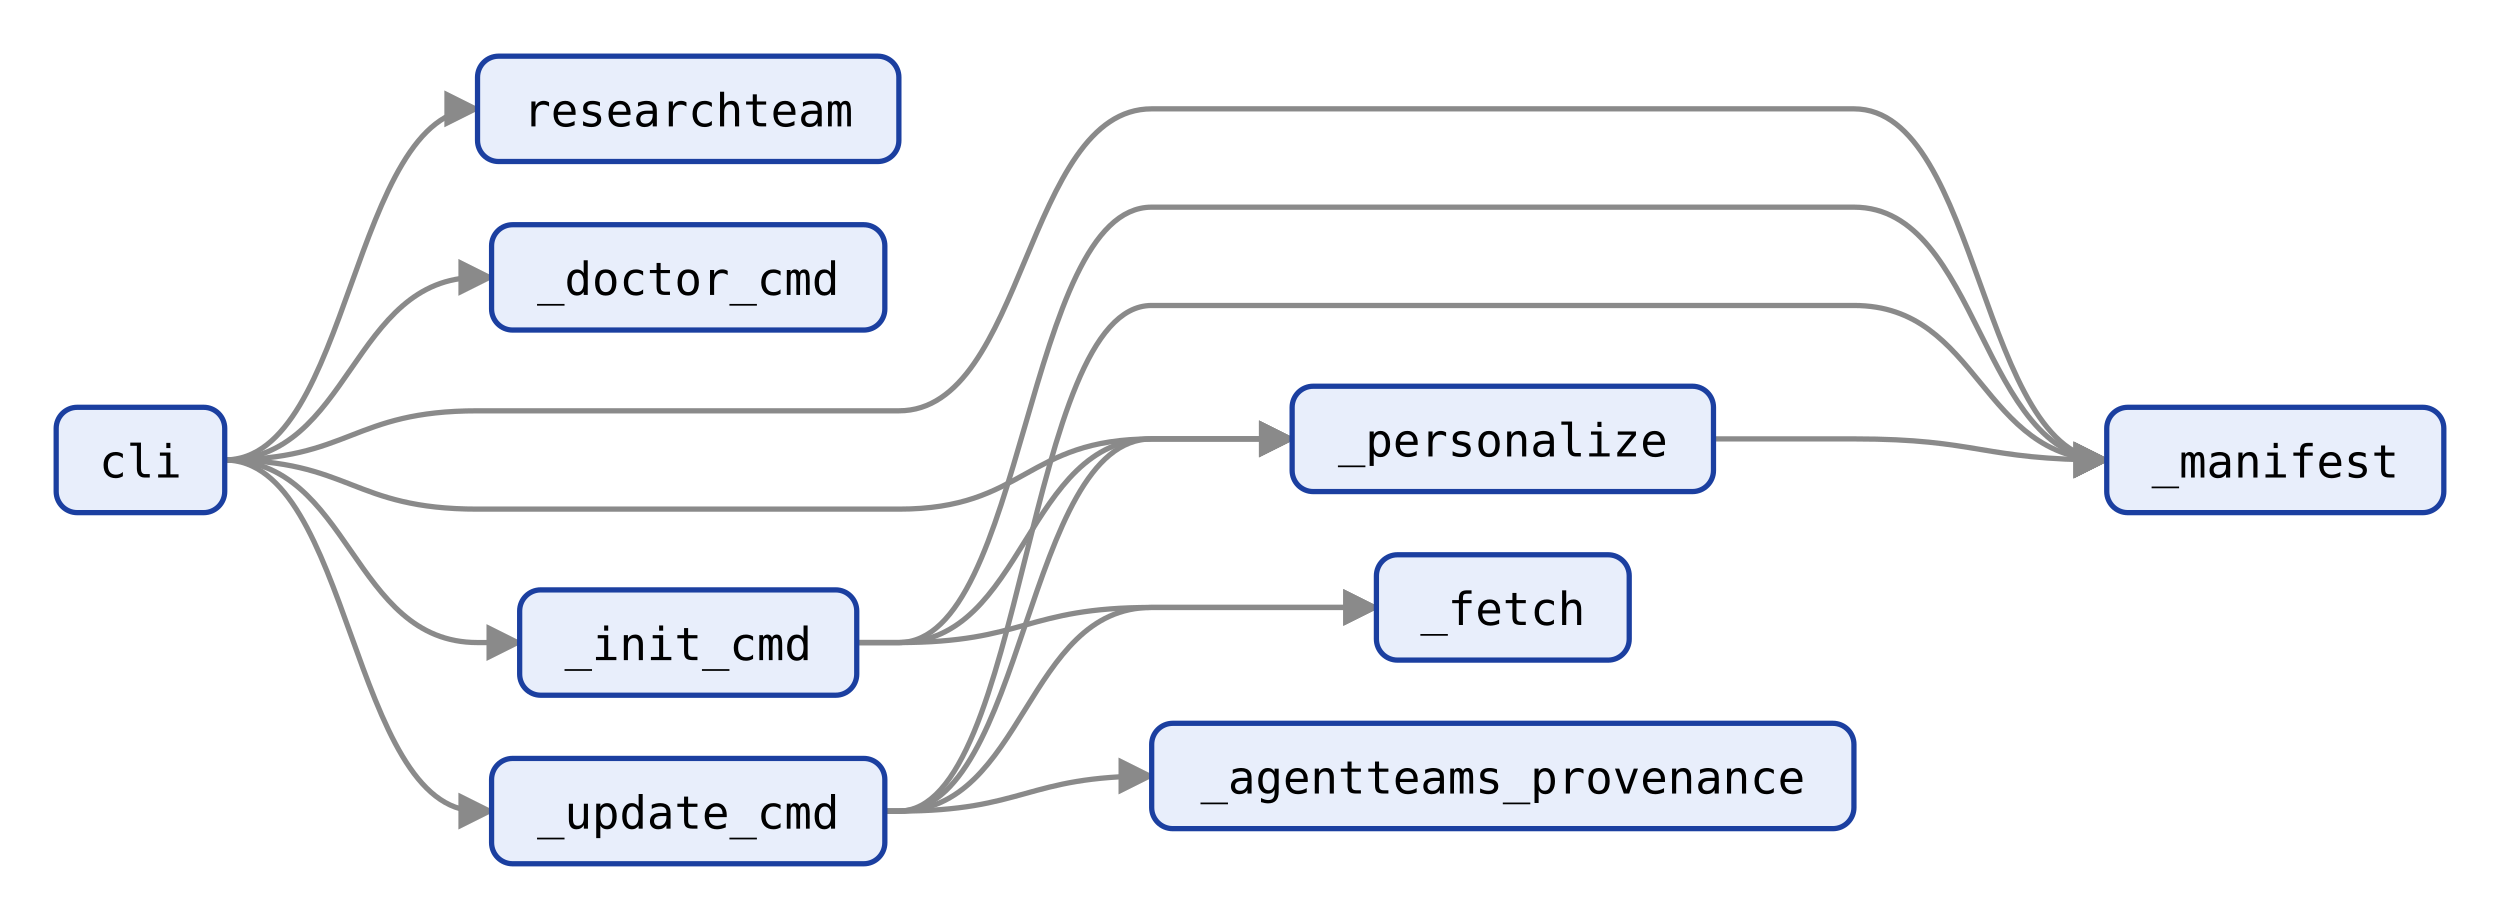
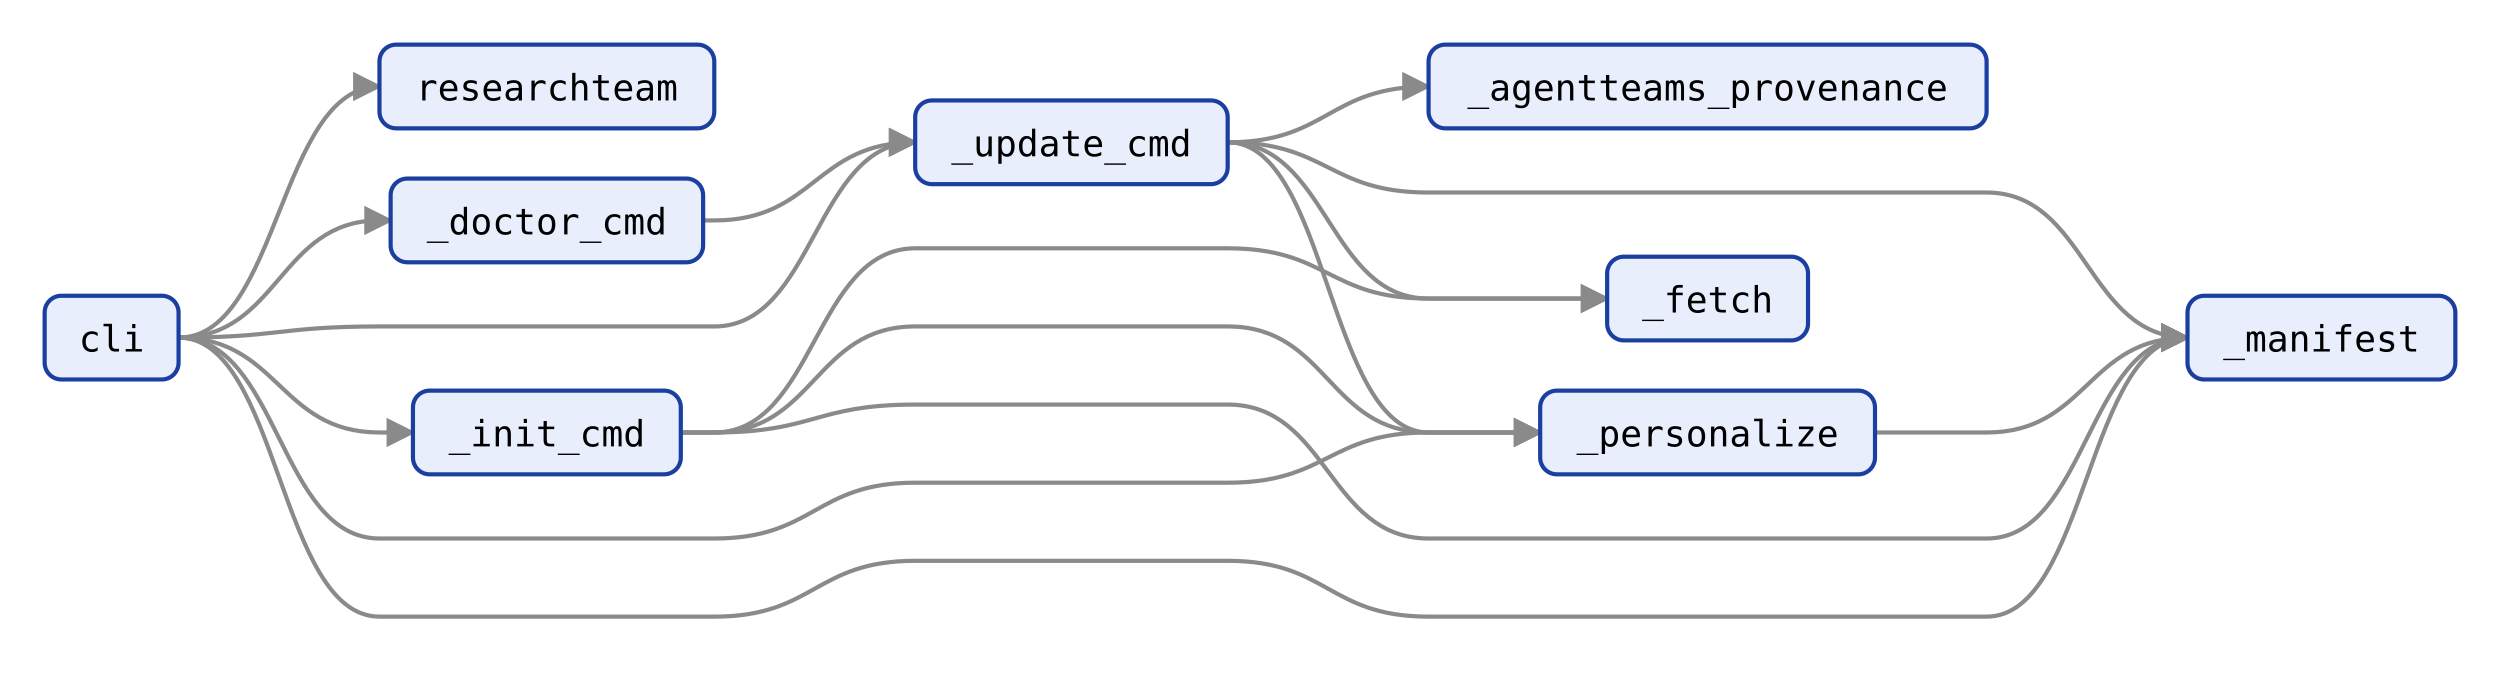
- <svg xmlns="http://www.w3.org/2000/svg" viewBox="0 0 712 262" width="712" height="262" font-family="monospace">
+ <svg xmlns="http://www.w3.org/2000/svg" viewBox="0 0 896 242" width="896" height="242" font-family="monospace">
  <defs>
    <marker id="arrow" viewBox="0 0 10 10" refX="9" refY="5" markerWidth="7" markerHeight="7" orient="auto-start-reverse">
      <polygon points="0,0 10,5 0,10" fill="#8a8a8a" />
    </marker>
  </defs>
-   <path d="M244,183 L256,183 C292,183 292,173 328,173 L392,173" fill="none" stroke="#8a8a8a" stroke-width="1.5" marker-end="url(#arrow)" />
-   <path d="M244,183 L256,183 C292,183 292,59 328,59 L528,59 C564,59 564,131 600,131" fill="none" stroke="#8a8a8a" stroke-width="1.5" marker-end="url(#arrow)" />
-   <path d="M244,183 L256,183 C292,183 292,125 328,125 L368,125" fill="none" stroke="#8a8a8a" stroke-width="1.5" marker-end="url(#arrow)" />
-   <path d="M488,125 L528,125 C564,125 564,131 600,131" fill="none" stroke="#8a8a8a" stroke-width="1.5" marker-end="url(#arrow)" />
-   <path d="M252,231 L256,231 C292,231 292,221 328,221" fill="none" stroke="#8a8a8a" stroke-width="1.5" marker-end="url(#arrow)" />
-   <path d="M252,231 L256,231 C292,231 292,173 328,173 L392,173" fill="none" stroke="#8a8a8a" stroke-width="1.5" marker-end="url(#arrow)" />
-   <path d="M252,231 L256,231 C292,231 292,87 328,87 L528,87 C564,87 564,131 600,131" fill="none" stroke="#8a8a8a" stroke-width="1.5" marker-end="url(#arrow)" />
-   <path d="M252,231 L256,231 C292,231 292,125 328,125 L368,125" fill="none" stroke="#8a8a8a" stroke-width="1.5" marker-end="url(#arrow)" />
-   <path d="M64,131 C100,131 100,31 136,31" fill="none" stroke="#8a8a8a" stroke-width="1.5" marker-end="url(#arrow)" />
-   <path d="M64,131 C100,131 100,79 136,79 L140,79" fill="none" stroke="#8a8a8a" stroke-width="1.5" marker-end="url(#arrow)" />
-   <path d="M64,131 C100,131 100,183 136,183 L148,183" fill="none" stroke="#8a8a8a" stroke-width="1.5" marker-end="url(#arrow)" />
-   <path d="M64,131 C100,131 100,117 136,117 L256,117 C292,117 292,31 328,31 L528,31 C564,31 564,131 600,131" fill="none" stroke="#8a8a8a" stroke-width="1.5" marker-end="url(#arrow)" />
-   <path d="M64,131 C100,131 100,145 136,145 L256,145 C292,145 292,125 328,125 L368,125" fill="none" stroke="#8a8a8a" stroke-width="1.5" marker-end="url(#arrow)" />
-   <path d="M64,131 C100,131 100,231 136,231 L140,231" fill="none" stroke="#8a8a8a" stroke-width="1.5" marker-end="url(#arrow)" />
+   <path d="M252,79 L256,79 C292,79 292,51 328,51" fill="none" stroke="#8a8a8a" stroke-width="1.5" marker-end="url(#arrow)" />
+   <path d="M244,155 L256,155 C292,155 292,89 328,89 L440,89 C476,89 476,107 512,107 L576,107" fill="none" stroke="#8a8a8a" stroke-width="1.5" marker-end="url(#arrow)" />
+   <path d="M244,155 L256,155 C292,155 292,145 328,145 L440,145 C476,145 476,193 512,193 L712,193 C748,193 748,121 784,121" fill="none" stroke="#8a8a8a" stroke-width="1.5" marker-end="url(#arrow)" />
+   <path d="M244,155 L256,155 C292,155 292,117 328,117 L440,117 C476,117 476,155 512,155 L552,155" fill="none" stroke="#8a8a8a" stroke-width="1.5" marker-end="url(#arrow)" />
+   <path d="M672,155 L712,155 C748,155 748,121 784,121" fill="none" stroke="#8a8a8a" stroke-width="1.5" marker-end="url(#arrow)" />
+   <path d="M440,51 C476,51 476,31 512,31" fill="none" stroke="#8a8a8a" stroke-width="1.5" marker-end="url(#arrow)" />
+   <path d="M440,51 C476,51 476,107 512,107 L576,107" fill="none" stroke="#8a8a8a" stroke-width="1.5" marker-end="url(#arrow)" />
+   <path d="M440,51 C476,51 476,69 512,69 L712,69 C748,69 748,121 784,121" fill="none" stroke="#8a8a8a" stroke-width="1.5" marker-end="url(#arrow)" />
+   <path d="M440,51 C476,51 476,155 512,155 L552,155" fill="none" stroke="#8a8a8a" stroke-width="1.5" marker-end="url(#arrow)" />
+   <path d="M64,121 C100,121 100,31 136,31" fill="none" stroke="#8a8a8a" stroke-width="1.5" marker-end="url(#arrow)" />
+   <path d="M64,121 C100,121 100,79 136,79 L140,79" fill="none" stroke="#8a8a8a" stroke-width="1.5" marker-end="url(#arrow)" />
+   <path d="M64,121 C100,121 100,155 136,155 L148,155" fill="none" stroke="#8a8a8a" stroke-width="1.5" marker-end="url(#arrow)" />
+   <path d="M64,121 C100,121 100,221 136,221 L256,221 C292,221 292,201 328,201 L440,201 C476,201 476,221 512,221 L712,221 C748,221 748,121 784,121" fill="none" stroke="#8a8a8a" stroke-width="1.5" marker-end="url(#arrow)" />
+   <path d="M64,121 C100,121 100,193 136,193 L256,193 C292,193 292,173 328,173 L440,173 C476,173 476,155 512,155 L552,155" fill="none" stroke="#8a8a8a" stroke-width="1.5" marker-end="url(#arrow)" />
+   <path d="M64,121 C100,121 100,117 136,117 L256,117 C292,117 292,51 328,51" fill="none" stroke="#8a8a8a" stroke-width="1.5" marker-end="url(#arrow)" />
  <rect x="136" y="16" width="120" height="30" rx="6" fill="#e8eefb" stroke="#1b3fa0" stroke-width="1.5" />
  <text x="196" y="36" font-size="13" text-anchor="middle" fill="#000000">researchteam</text>
-   <rect x="328" y="206" width="200" height="30" rx="6" fill="#e8eefb" stroke="#1b3fa0" stroke-width="1.5" />
-   <text x="428" y="226" font-size="13" text-anchor="middle" fill="#000000">_agentteams_provenance</text>
+   <rect x="512" y="16" width="200" height="30" rx="6" fill="#e8eefb" stroke="#1b3fa0" stroke-width="1.5" />
+   <text x="612" y="36" font-size="13" text-anchor="middle" fill="#000000">_agentteams_provenance</text>
  <rect x="140" y="64" width="112" height="30" rx="6" fill="#e8eefb" stroke="#1b3fa0" stroke-width="1.5" />
  <text x="196" y="84" font-size="13" text-anchor="middle" fill="#000000">_doctor_cmd</text>
-   <rect x="392" y="158" width="72" height="30" rx="6" fill="#e8eefb" stroke="#1b3fa0" stroke-width="1.5" />
-   <text x="428" y="178" font-size="13" text-anchor="middle" fill="#000000">_fetch</text>
-   <rect x="148" y="168" width="96" height="30" rx="6" fill="#e8eefb" stroke="#1b3fa0" stroke-width="1.5" />
-   <text x="196" y="188" font-size="13" text-anchor="middle" fill="#000000">_init_cmd</text>
-   <rect x="600" y="116" width="96" height="30" rx="6" fill="#e8eefb" stroke="#1b3fa0" stroke-width="1.5" />
-   <text x="648" y="136" font-size="13" text-anchor="middle" fill="#000000">_manifest</text>
-   <rect x="368" y="110" width="120" height="30" rx="6" fill="#e8eefb" stroke="#1b3fa0" stroke-width="1.5" />
-   <text x="428" y="130" font-size="13" text-anchor="middle" fill="#000000">_personalize</text>
-   <rect x="140" y="216" width="112" height="30" rx="6" fill="#e8eefb" stroke="#1b3fa0" stroke-width="1.5" />
-   <text x="196" y="236" font-size="13" text-anchor="middle" fill="#000000">_update_cmd</text>
-   <rect x="16" y="116" width="48" height="30" rx="6" fill="#e8eefb" stroke="#1b3fa0" stroke-width="1.5" />
-   <text x="40" y="136" font-size="13" text-anchor="middle" fill="#000000">cli</text>
+   <rect x="576" y="92" width="72" height="30" rx="6" fill="#e8eefb" stroke="#1b3fa0" stroke-width="1.5" />
+   <text x="612" y="112" font-size="13" text-anchor="middle" fill="#000000">_fetch</text>
+   <rect x="148" y="140" width="96" height="30" rx="6" fill="#e8eefb" stroke="#1b3fa0" stroke-width="1.5" />
+   <text x="196" y="160" font-size="13" text-anchor="middle" fill="#000000">_init_cmd</text>
+   <rect x="784" y="106" width="96" height="30" rx="6" fill="#e8eefb" stroke="#1b3fa0" stroke-width="1.5" />
+   <text x="832" y="126" font-size="13" text-anchor="middle" fill="#000000">_manifest</text>
+   <rect x="552" y="140" width="120" height="30" rx="6" fill="#e8eefb" stroke="#1b3fa0" stroke-width="1.5" />
+   <text x="612" y="160" font-size="13" text-anchor="middle" fill="#000000">_personalize</text>
+   <rect x="328" y="36" width="112" height="30" rx="6" fill="#e8eefb" stroke="#1b3fa0" stroke-width="1.5" />
+   <text x="384" y="56" font-size="13" text-anchor="middle" fill="#000000">_update_cmd</text>
+   <rect x="16" y="106" width="48" height="30" rx="6" fill="#e8eefb" stroke="#1b3fa0" stroke-width="1.5" />
+   <text x="40" y="126" font-size="13" text-anchor="middle" fill="#000000">cli</text>
</svg>
